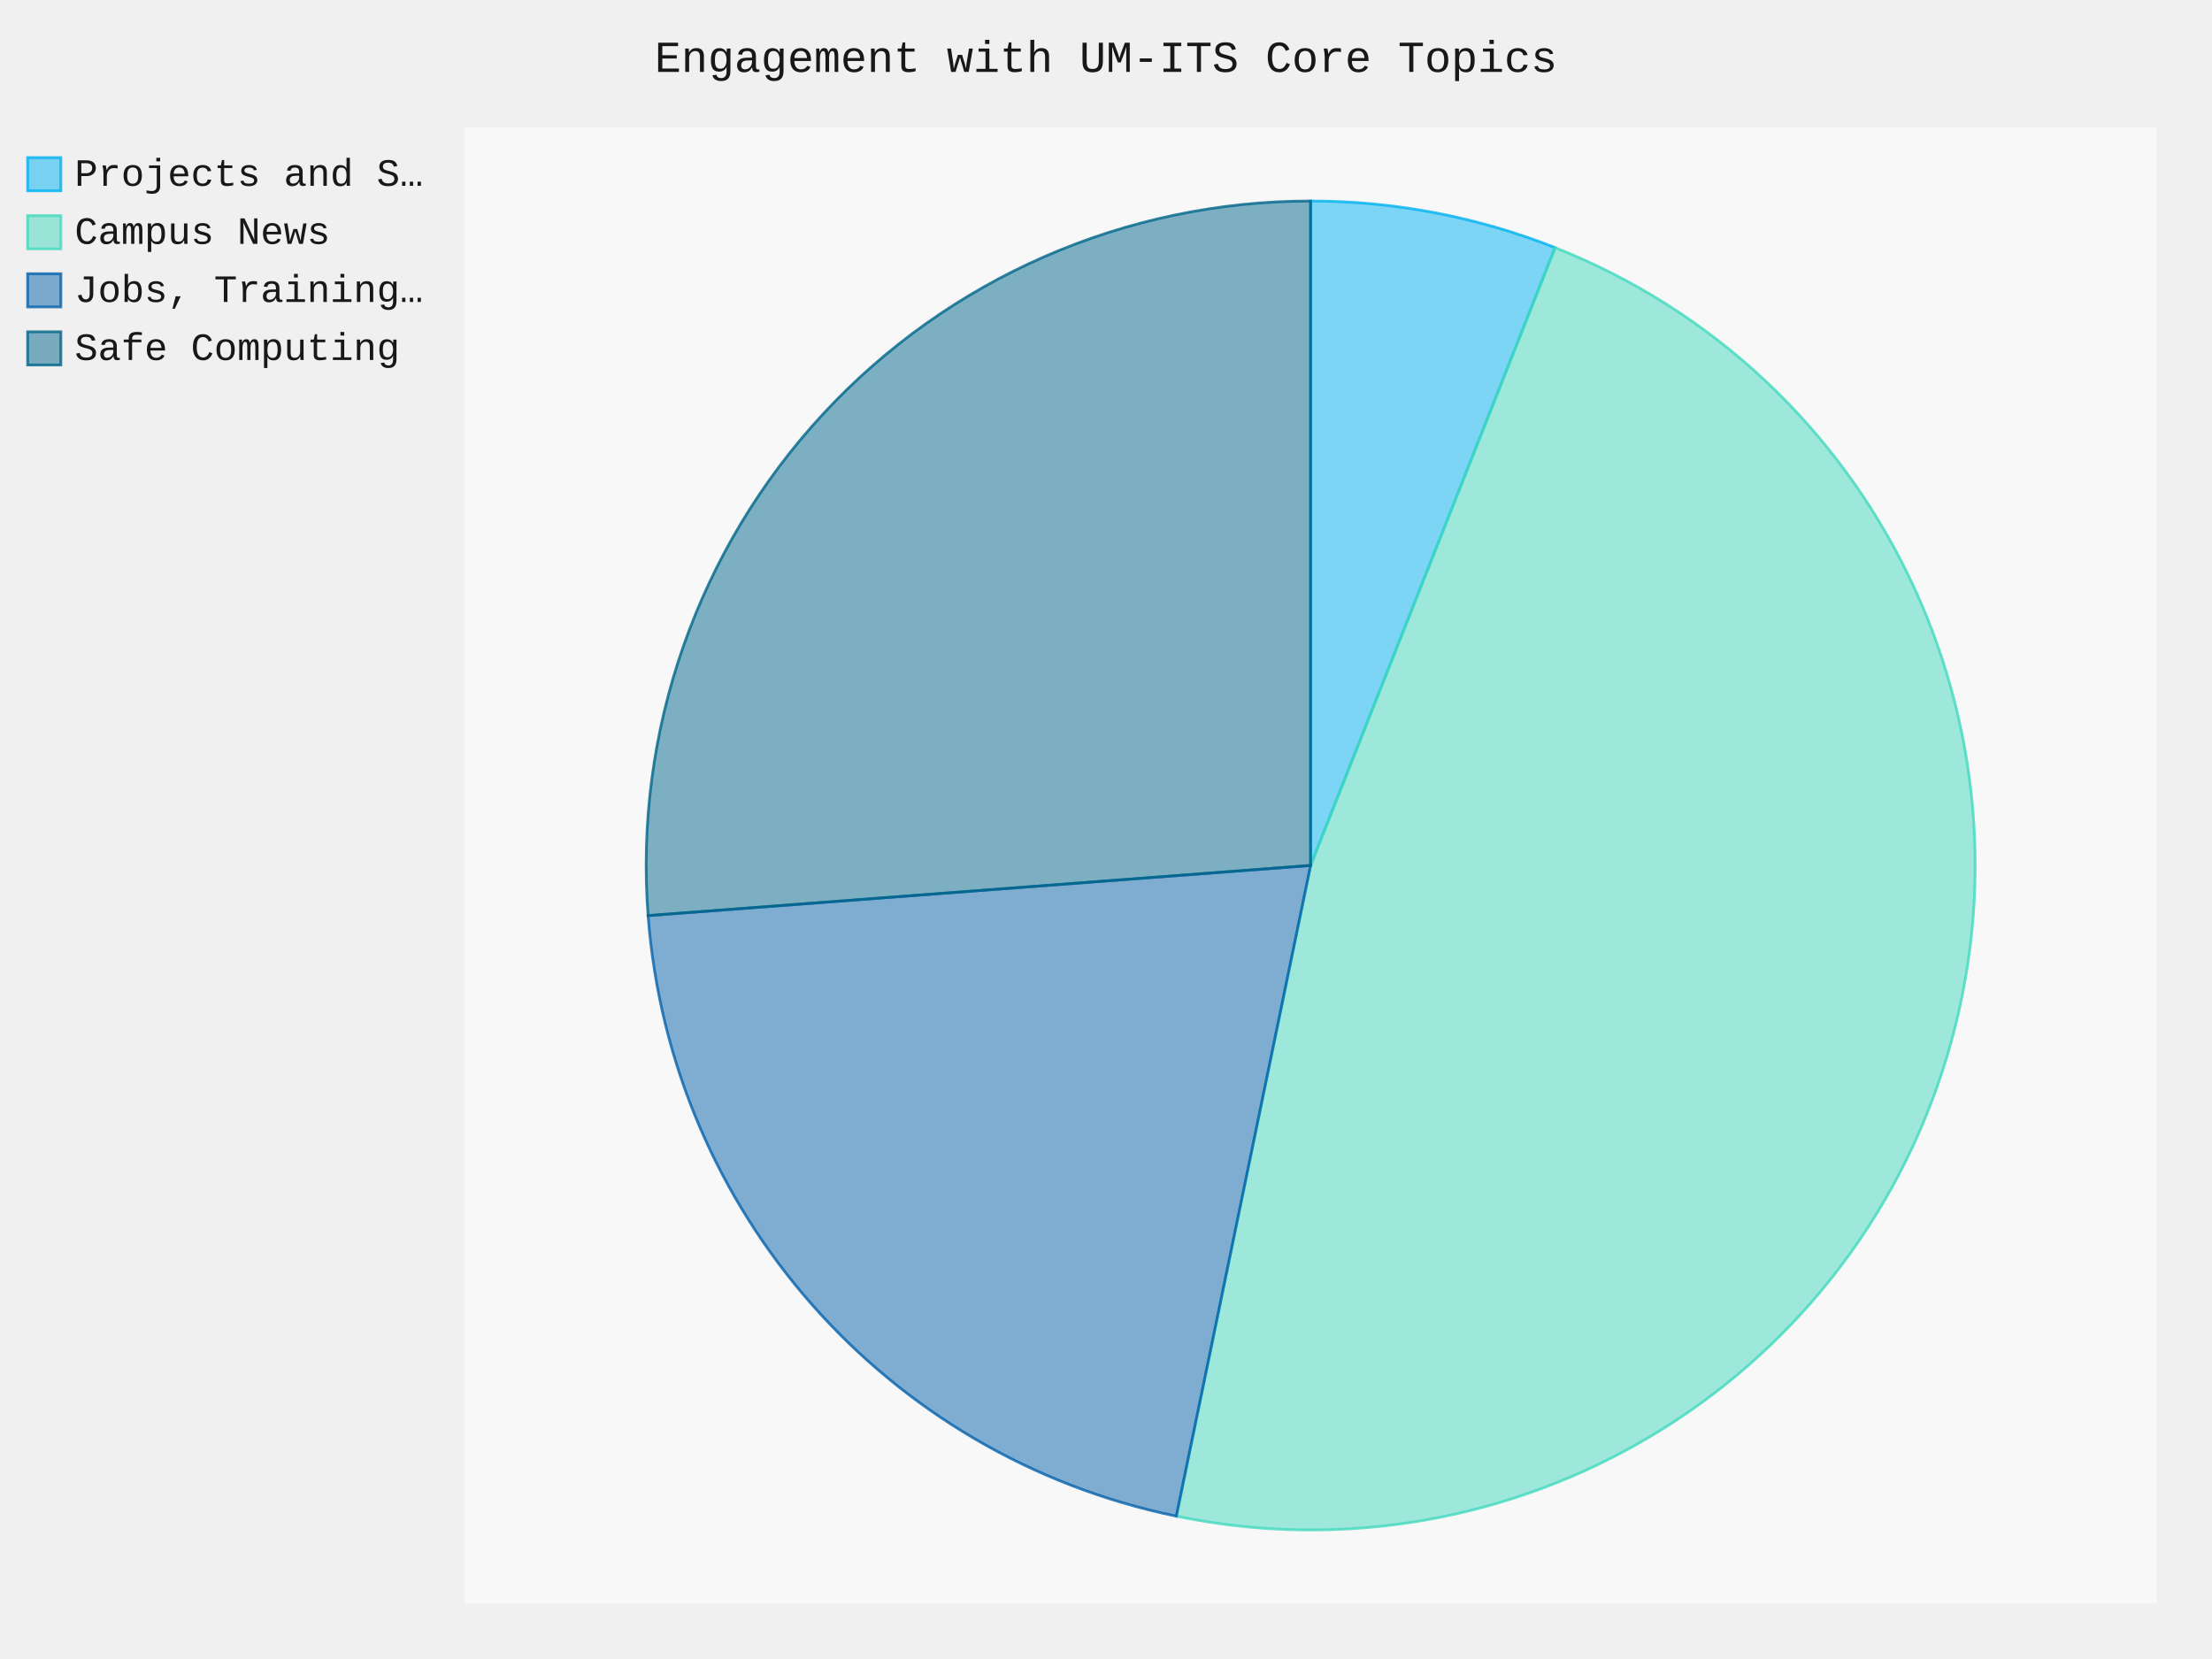
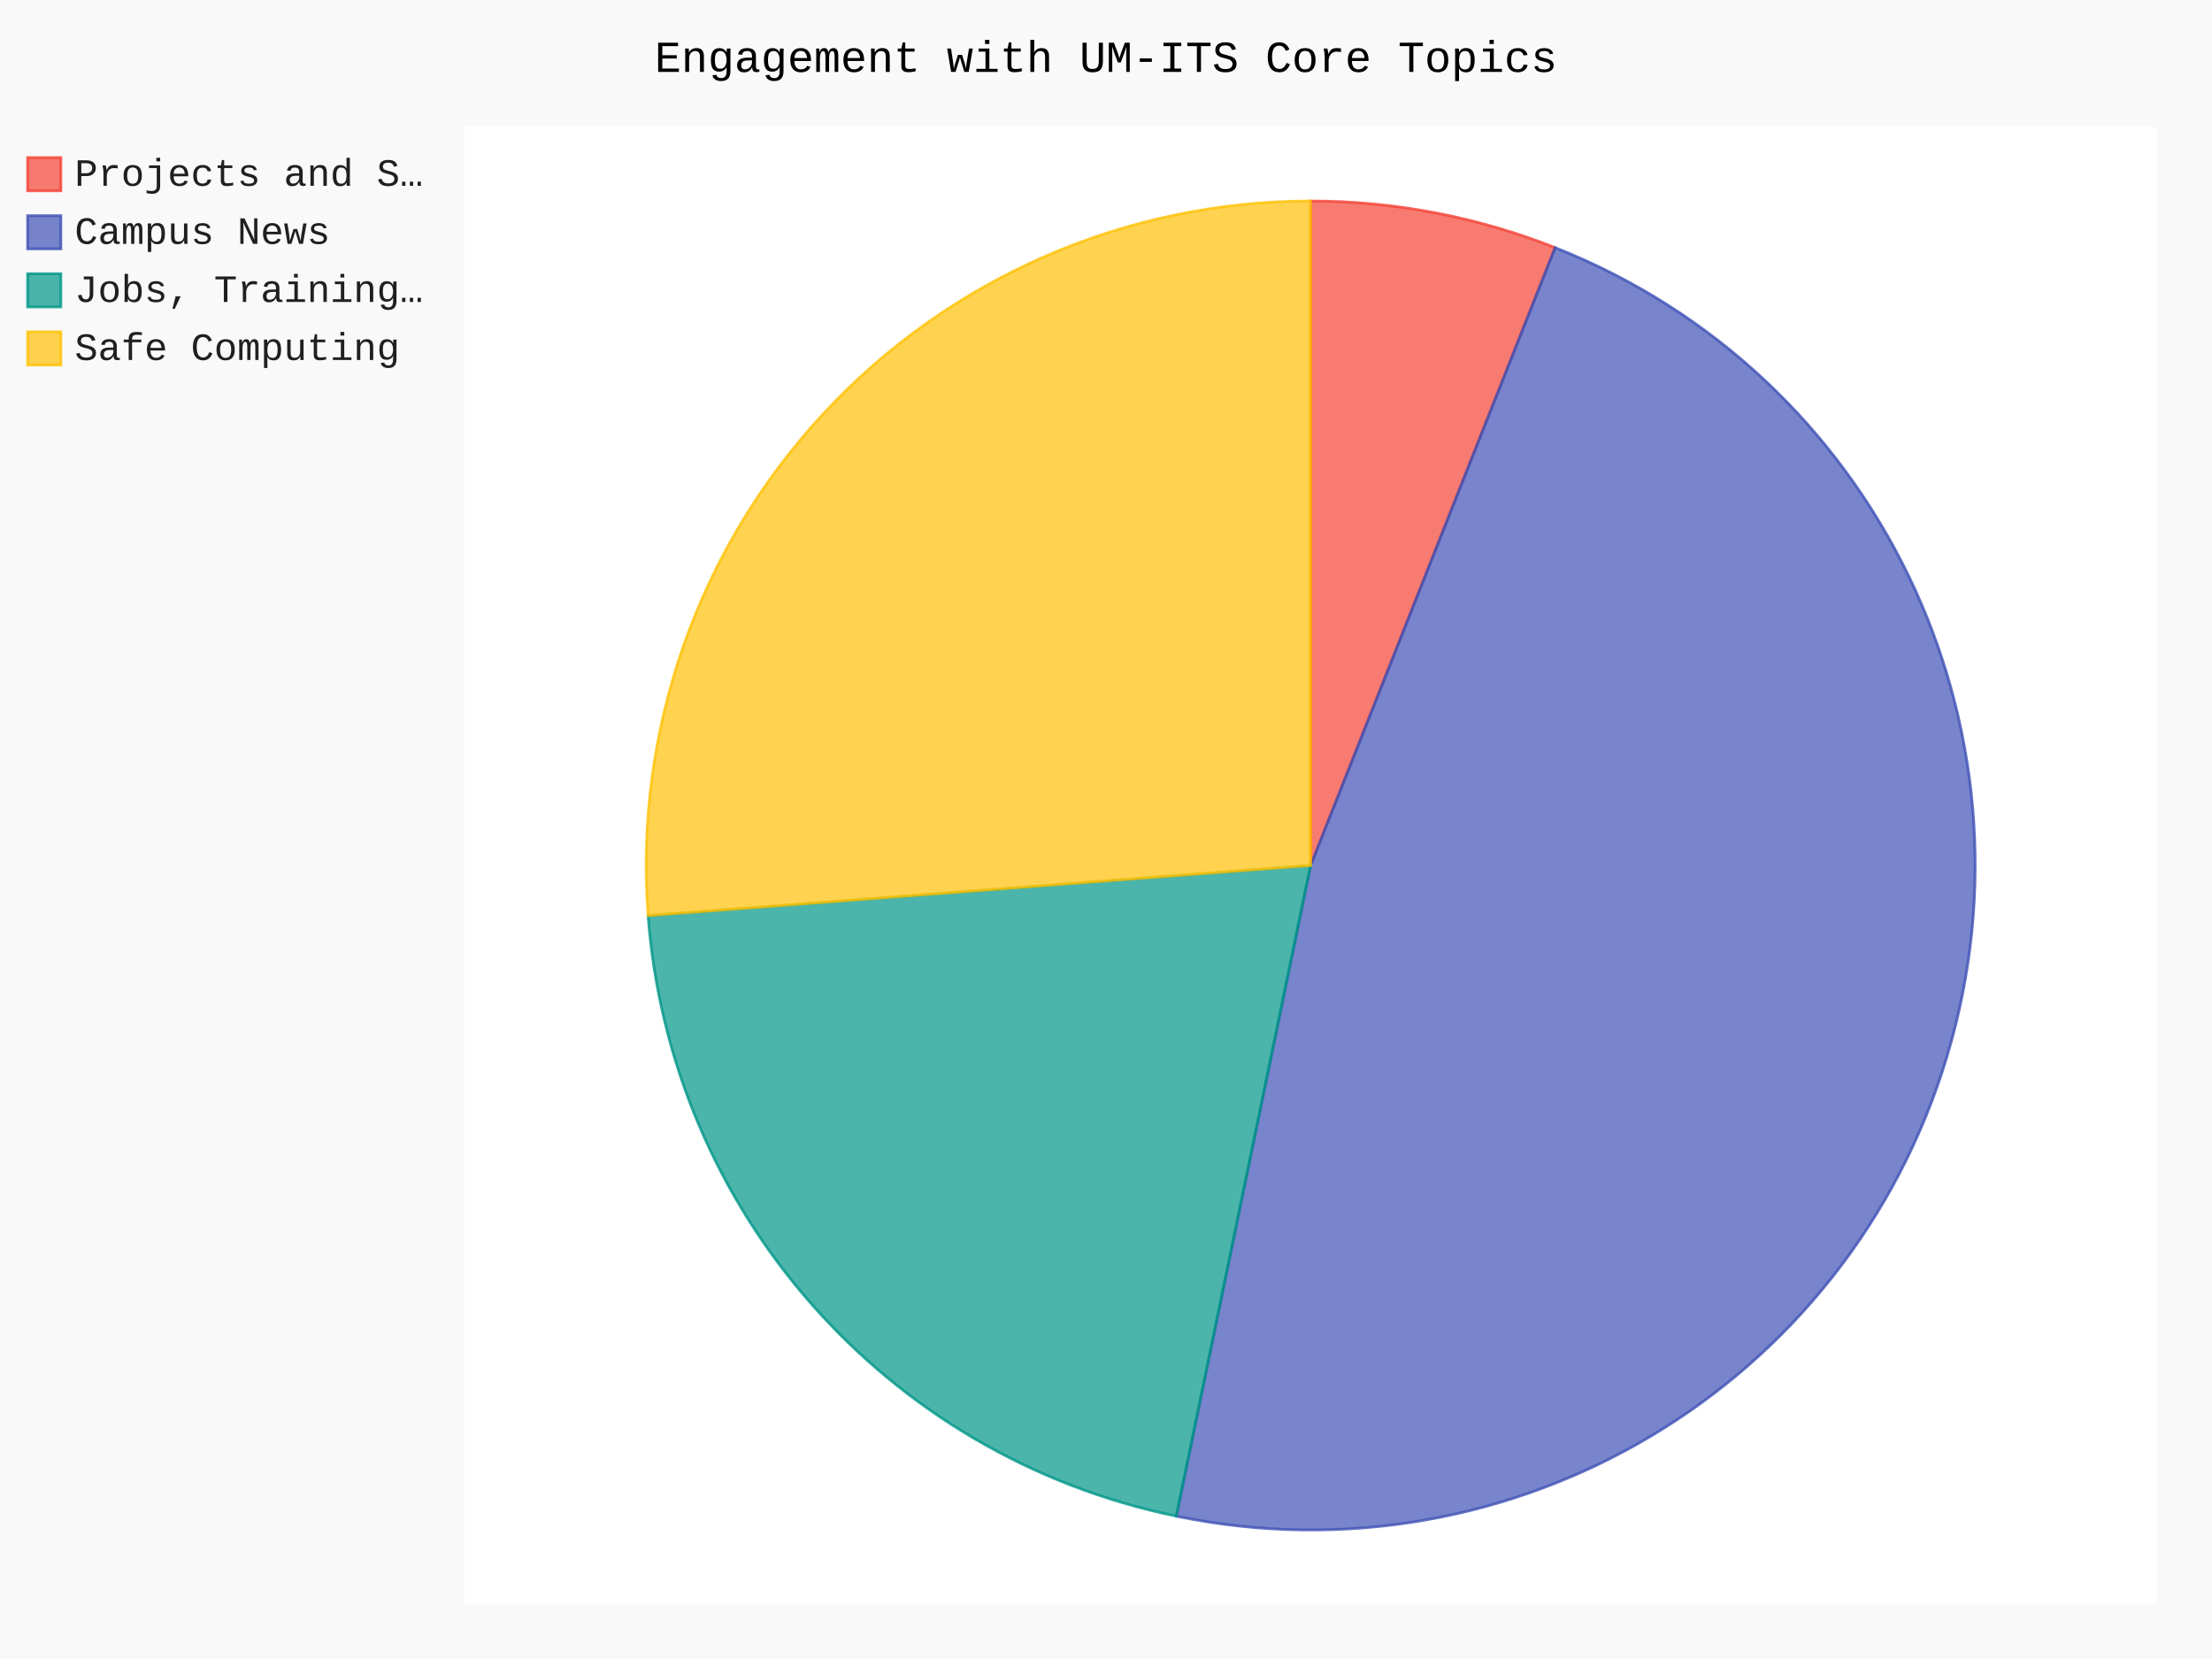
- <svg xmlns="http://www.w3.org/2000/svg" id="chart-8514481c-ff2c-4a92-abef-1635f8fbb8a7" class="pygal-chart" viewBox="0 0 800 600">
+ <svg xmlns="http://www.w3.org/2000/svg" id="chart-680b67ba-d912-4682-ba04-99d87c611a90" class="pygal-chart" viewBox="0 0 800 600">
  <defs>
-     <style type="text/css">#chart-8514481c-ff2c-4a92-abef-1635f8fbb8a7{-webkit-user-select:none;-webkit-font-smoothing:antialiased;font-family:Consolas,"Liberation Mono",Menlo,Courier,monospace}#chart-8514481c-ff2c-4a92-abef-1635f8fbb8a7 .title{font-family:Consolas,"Liberation Mono",Menlo,Courier,monospace;font-size:16px}#chart-8514481c-ff2c-4a92-abef-1635f8fbb8a7 .legends .legend text{font-family:Consolas,"Liberation Mono",Menlo,Courier,monospace;font-size:14px}#chart-8514481c-ff2c-4a92-abef-1635f8fbb8a7 .axis text{font-family:Consolas,"Liberation Mono",Menlo,Courier,monospace;font-size:10px}#chart-8514481c-ff2c-4a92-abef-1635f8fbb8a7 .axis text.major{font-family:Consolas,"Liberation Mono",Menlo,Courier,monospace;font-size:10px}#chart-8514481c-ff2c-4a92-abef-1635f8fbb8a7 .text-overlay text.value{font-family:Consolas,"Liberation Mono",Menlo,Courier,monospace;font-size:16px}#chart-8514481c-ff2c-4a92-abef-1635f8fbb8a7 .text-overlay text.label{font-family:Consolas,"Liberation Mono",Menlo,Courier,monospace;font-size:10px}#chart-8514481c-ff2c-4a92-abef-1635f8fbb8a7 .tooltip{font-family:Consolas,"Liberation Mono",Menlo,Courier,monospace;font-size:14px}#chart-8514481c-ff2c-4a92-abef-1635f8fbb8a7 text.no_data{font-family:Consolas,"Liberation Mono",Menlo,Courier,monospace;font-size:64px}
- #chart-8514481c-ff2c-4a92-abef-1635f8fbb8a7{background-color:#f0f0f0}#chart-8514481c-ff2c-4a92-abef-1635f8fbb8a7 path,#chart-8514481c-ff2c-4a92-abef-1635f8fbb8a7 line,#chart-8514481c-ff2c-4a92-abef-1635f8fbb8a7 rect,#chart-8514481c-ff2c-4a92-abef-1635f8fbb8a7 circle{-webkit-transition:250ms ease-in;-moz-transition:250ms ease-in;transition:250ms ease-in}#chart-8514481c-ff2c-4a92-abef-1635f8fbb8a7 .graph &gt; .background{fill:#f0f0f0}#chart-8514481c-ff2c-4a92-abef-1635f8fbb8a7 .plot &gt; .background{fill:#f8f8f8}#chart-8514481c-ff2c-4a92-abef-1635f8fbb8a7 .graph{fill:rgba(0,0,0,0.9)}#chart-8514481c-ff2c-4a92-abef-1635f8fbb8a7 text.no_data{fill:rgba(0,0,0,0.9)}#chart-8514481c-ff2c-4a92-abef-1635f8fbb8a7 .title{fill:rgba(0,0,0,0.9)}#chart-8514481c-ff2c-4a92-abef-1635f8fbb8a7 .legends .legend text{fill:rgba(0,0,0,0.9)}#chart-8514481c-ff2c-4a92-abef-1635f8fbb8a7 .legends .legend:hover text{fill:rgba(0,0,0,0.9)}#chart-8514481c-ff2c-4a92-abef-1635f8fbb8a7 .axis .line{stroke:rgba(0,0,0,0.9)}#chart-8514481c-ff2c-4a92-abef-1635f8fbb8a7 .axis .guide.line{stroke:rgba(0,0,0,0.6)}#chart-8514481c-ff2c-4a92-abef-1635f8fbb8a7 .axis .major.line{stroke:rgba(0,0,0,0.9)}#chart-8514481c-ff2c-4a92-abef-1635f8fbb8a7 .axis text.major{fill:rgba(0,0,0,0.9)}#chart-8514481c-ff2c-4a92-abef-1635f8fbb8a7 .axis.y .guides:hover .guide.line,#chart-8514481c-ff2c-4a92-abef-1635f8fbb8a7 .line-graph .axis.x .guides:hover .guide.line,#chart-8514481c-ff2c-4a92-abef-1635f8fbb8a7 .stackedline-graph .axis.x .guides:hover .guide.line,#chart-8514481c-ff2c-4a92-abef-1635f8fbb8a7 .xy-graph .axis.x .guides:hover .guide.line{stroke:rgba(0,0,0,0.9)}#chart-8514481c-ff2c-4a92-abef-1635f8fbb8a7 .axis .guides:hover text{fill:rgba(0,0,0,0.9)}#chart-8514481c-ff2c-4a92-abef-1635f8fbb8a7 .reactive{fill-opacity:.5;stroke-opacity:.8}#chart-8514481c-ff2c-4a92-abef-1635f8fbb8a7 .ci{stroke:rgba(0,0,0,0.9)}#chart-8514481c-ff2c-4a92-abef-1635f8fbb8a7 .reactive.active,#chart-8514481c-ff2c-4a92-abef-1635f8fbb8a7 .active .reactive{fill-opacity:.9;stroke-opacity:.9;stroke-width:4}#chart-8514481c-ff2c-4a92-abef-1635f8fbb8a7 .ci .reactive.active{stroke-width:1.5}#chart-8514481c-ff2c-4a92-abef-1635f8fbb8a7 .series text{fill:rgba(0,0,0,0.9)}#chart-8514481c-ff2c-4a92-abef-1635f8fbb8a7 .tooltip rect{fill:#f8f8f8;stroke:rgba(0,0,0,0.9);-webkit-transition:opacity 250ms ease-in;-moz-transition:opacity 250ms ease-in;transition:opacity 250ms ease-in}#chart-8514481c-ff2c-4a92-abef-1635f8fbb8a7 .tooltip .label{fill:rgba(0,0,0,0.9)}#chart-8514481c-ff2c-4a92-abef-1635f8fbb8a7 .tooltip .label{fill:rgba(0,0,0,0.9)}#chart-8514481c-ff2c-4a92-abef-1635f8fbb8a7 .tooltip .legend{font-size:.8em;fill:rgba(0,0,0,0.6)}#chart-8514481c-ff2c-4a92-abef-1635f8fbb8a7 .tooltip .x_label{font-size:.6em;fill:rgba(0,0,0,0.9)}#chart-8514481c-ff2c-4a92-abef-1635f8fbb8a7 .tooltip .xlink{font-size:.5em;text-decoration:underline}#chart-8514481c-ff2c-4a92-abef-1635f8fbb8a7 .tooltip .value{font-size:1.5em}#chart-8514481c-ff2c-4a92-abef-1635f8fbb8a7 .bound{font-size:.5em}#chart-8514481c-ff2c-4a92-abef-1635f8fbb8a7 .max-value{font-size:.75em;fill:rgba(0,0,0,0.6)}#chart-8514481c-ff2c-4a92-abef-1635f8fbb8a7 .map-element{fill:#f8f8f8;stroke:rgba(0,0,0,0.6) !important}#chart-8514481c-ff2c-4a92-abef-1635f8fbb8a7 .map-element .reactive{fill-opacity:inherit;stroke-opacity:inherit}#chart-8514481c-ff2c-4a92-abef-1635f8fbb8a7 .color-0,#chart-8514481c-ff2c-4a92-abef-1635f8fbb8a7 .color-0 a:visited{stroke:#00b2f0;fill:#00b2f0}#chart-8514481c-ff2c-4a92-abef-1635f8fbb8a7 .color-1,#chart-8514481c-ff2c-4a92-abef-1635f8fbb8a7 .color-1 a:visited{stroke:#43d9be;fill:#43d9be}#chart-8514481c-ff2c-4a92-abef-1635f8fbb8a7 .color-2,#chart-8514481c-ff2c-4a92-abef-1635f8fbb8a7 .color-2 a:visited{stroke:#0662ab;fill:#0662ab}#chart-8514481c-ff2c-4a92-abef-1635f8fbb8a7 .color-3,#chart-8514481c-ff2c-4a92-abef-1635f8fbb8a7 .color-3 a:visited{stroke:#00668a;fill:#00668a}#chart-8514481c-ff2c-4a92-abef-1635f8fbb8a7 .text-overlay .color-0 text{fill:black}#chart-8514481c-ff2c-4a92-abef-1635f8fbb8a7 .text-overlay .color-1 text{fill:black}#chart-8514481c-ff2c-4a92-abef-1635f8fbb8a7 .text-overlay .color-2 text{fill:black}#chart-8514481c-ff2c-4a92-abef-1635f8fbb8a7 .text-overlay .color-3 text{fill:black}
- #chart-8514481c-ff2c-4a92-abef-1635f8fbb8a7 text.no_data{text-anchor:middle}#chart-8514481c-ff2c-4a92-abef-1635f8fbb8a7 .guide.line{fill:none}#chart-8514481c-ff2c-4a92-abef-1635f8fbb8a7 .centered{text-anchor:middle}#chart-8514481c-ff2c-4a92-abef-1635f8fbb8a7 .title{text-anchor:middle}#chart-8514481c-ff2c-4a92-abef-1635f8fbb8a7 .legends .legend text{fill-opacity:1}#chart-8514481c-ff2c-4a92-abef-1635f8fbb8a7 .axis.x text{text-anchor:middle}#chart-8514481c-ff2c-4a92-abef-1635f8fbb8a7 .axis.x:not(.web) text[transform]{text-anchor:start}#chart-8514481c-ff2c-4a92-abef-1635f8fbb8a7 .axis.x:not(.web) text[transform].backwards{text-anchor:end}#chart-8514481c-ff2c-4a92-abef-1635f8fbb8a7 .axis.y text{text-anchor:end}#chart-8514481c-ff2c-4a92-abef-1635f8fbb8a7 .axis.y text[transform].backwards{text-anchor:start}#chart-8514481c-ff2c-4a92-abef-1635f8fbb8a7 .axis.y2 text{text-anchor:start}#chart-8514481c-ff2c-4a92-abef-1635f8fbb8a7 .axis.y2 text[transform].backwards{text-anchor:end}#chart-8514481c-ff2c-4a92-abef-1635f8fbb8a7 .axis .guide.line{stroke-dasharray:4,4}#chart-8514481c-ff2c-4a92-abef-1635f8fbb8a7 .axis .major.guide.line{stroke-dasharray:6,6}#chart-8514481c-ff2c-4a92-abef-1635f8fbb8a7 .horizontal .axis.y .guide.line,#chart-8514481c-ff2c-4a92-abef-1635f8fbb8a7 .horizontal .axis.y2 .guide.line,#chart-8514481c-ff2c-4a92-abef-1635f8fbb8a7 .vertical .axis.x .guide.line{opacity:0}#chart-8514481c-ff2c-4a92-abef-1635f8fbb8a7 .horizontal .axis.always_show .guide.line,#chart-8514481c-ff2c-4a92-abef-1635f8fbb8a7 .vertical .axis.always_show .guide.line{opacity:1 !important}#chart-8514481c-ff2c-4a92-abef-1635f8fbb8a7 .axis.y .guides:hover .guide.line,#chart-8514481c-ff2c-4a92-abef-1635f8fbb8a7 .axis.y2 .guides:hover .guide.line,#chart-8514481c-ff2c-4a92-abef-1635f8fbb8a7 .axis.x .guides:hover .guide.line{opacity:1}#chart-8514481c-ff2c-4a92-abef-1635f8fbb8a7 .axis .guides:hover text{opacity:1}#chart-8514481c-ff2c-4a92-abef-1635f8fbb8a7 .nofill{fill:none}#chart-8514481c-ff2c-4a92-abef-1635f8fbb8a7 .subtle-fill{fill-opacity:.2}#chart-8514481c-ff2c-4a92-abef-1635f8fbb8a7 .dot{stroke-width:1px;fill-opacity:1}#chart-8514481c-ff2c-4a92-abef-1635f8fbb8a7 .dot.active{stroke-width:5px}#chart-8514481c-ff2c-4a92-abef-1635f8fbb8a7 .dot.negative{fill:transparent}#chart-8514481c-ff2c-4a92-abef-1635f8fbb8a7 text,#chart-8514481c-ff2c-4a92-abef-1635f8fbb8a7 tspan{stroke:none !important}#chart-8514481c-ff2c-4a92-abef-1635f8fbb8a7 .series text.active{opacity:1}#chart-8514481c-ff2c-4a92-abef-1635f8fbb8a7 .tooltip rect{fill-opacity:.95;stroke-width:.5}#chart-8514481c-ff2c-4a92-abef-1635f8fbb8a7 .tooltip text{fill-opacity:1}#chart-8514481c-ff2c-4a92-abef-1635f8fbb8a7 .showable{visibility:hidden}#chart-8514481c-ff2c-4a92-abef-1635f8fbb8a7 .showable.shown{visibility:visible}#chart-8514481c-ff2c-4a92-abef-1635f8fbb8a7 .gauge-background{fill:rgba(229,229,229,1);stroke:none}#chart-8514481c-ff2c-4a92-abef-1635f8fbb8a7 .bg-lines{stroke:#f0f0f0;stroke-width:2px}</style>
+     <style type="text/css">#chart-680b67ba-d912-4682-ba04-99d87c611a90{-webkit-user-select:none;-webkit-font-smoothing:antialiased;font-family:Consolas,"Liberation Mono",Menlo,Courier,monospace}#chart-680b67ba-d912-4682-ba04-99d87c611a90 .title{font-family:Consolas,"Liberation Mono",Menlo,Courier,monospace;font-size:16px}#chart-680b67ba-d912-4682-ba04-99d87c611a90 .legends .legend text{font-family:Consolas,"Liberation Mono",Menlo,Courier,monospace;font-size:14px}#chart-680b67ba-d912-4682-ba04-99d87c611a90 .axis text{font-family:Consolas,"Liberation Mono",Menlo,Courier,monospace;font-size:10px}#chart-680b67ba-d912-4682-ba04-99d87c611a90 .axis text.major{font-family:Consolas,"Liberation Mono",Menlo,Courier,monospace;font-size:10px}#chart-680b67ba-d912-4682-ba04-99d87c611a90 .text-overlay text.value{font-family:Consolas,"Liberation Mono",Menlo,Courier,monospace;font-size:16px}#chart-680b67ba-d912-4682-ba04-99d87c611a90 .text-overlay text.label{font-family:Consolas,"Liberation Mono",Menlo,Courier,monospace;font-size:10px}#chart-680b67ba-d912-4682-ba04-99d87c611a90 .tooltip{font-family:Consolas,"Liberation Mono",Menlo,Courier,monospace;font-size:14px}#chart-680b67ba-d912-4682-ba04-99d87c611a90 text.no_data{font-family:Consolas,"Liberation Mono",Menlo,Courier,monospace;font-size:64px}
+ #chart-680b67ba-d912-4682-ba04-99d87c611a90{background-color:rgba(249,249,249,1)}#chart-680b67ba-d912-4682-ba04-99d87c611a90 path,#chart-680b67ba-d912-4682-ba04-99d87c611a90 line,#chart-680b67ba-d912-4682-ba04-99d87c611a90 rect,#chart-680b67ba-d912-4682-ba04-99d87c611a90 circle{-webkit-transition:150ms;-moz-transition:150ms;transition:150ms}#chart-680b67ba-d912-4682-ba04-99d87c611a90 .graph &gt; .background{fill:rgba(249,249,249,1)}#chart-680b67ba-d912-4682-ba04-99d87c611a90 .plot &gt; .background{fill:rgba(255,255,255,1)}#chart-680b67ba-d912-4682-ba04-99d87c611a90 .graph{fill:rgba(0,0,0,.87)}#chart-680b67ba-d912-4682-ba04-99d87c611a90 text.no_data{fill:rgba(0,0,0,1)}#chart-680b67ba-d912-4682-ba04-99d87c611a90 .title{fill:rgba(0,0,0,1)}#chart-680b67ba-d912-4682-ba04-99d87c611a90 .legends .legend text{fill:rgba(0,0,0,.87)}#chart-680b67ba-d912-4682-ba04-99d87c611a90 .legends .legend:hover text{fill:rgba(0,0,0,1)}#chart-680b67ba-d912-4682-ba04-99d87c611a90 .axis .line{stroke:rgba(0,0,0,1)}#chart-680b67ba-d912-4682-ba04-99d87c611a90 .axis .guide.line{stroke:rgba(0,0,0,.54)}#chart-680b67ba-d912-4682-ba04-99d87c611a90 .axis .major.line{stroke:rgba(0,0,0,.87)}#chart-680b67ba-d912-4682-ba04-99d87c611a90 .axis text.major{fill:rgba(0,0,0,1)}#chart-680b67ba-d912-4682-ba04-99d87c611a90 .axis.y .guides:hover .guide.line,#chart-680b67ba-d912-4682-ba04-99d87c611a90 .line-graph .axis.x .guides:hover .guide.line,#chart-680b67ba-d912-4682-ba04-99d87c611a90 .stackedline-graph .axis.x .guides:hover .guide.line,#chart-680b67ba-d912-4682-ba04-99d87c611a90 .xy-graph .axis.x .guides:hover .guide.line{stroke:rgba(0,0,0,1)}#chart-680b67ba-d912-4682-ba04-99d87c611a90 .axis .guides:hover text{fill:rgba(0,0,0,1)}#chart-680b67ba-d912-4682-ba04-99d87c611a90 .reactive{fill-opacity:.7;stroke-opacity:.8}#chart-680b67ba-d912-4682-ba04-99d87c611a90 .ci{stroke:rgba(0,0,0,.87)}#chart-680b67ba-d912-4682-ba04-99d87c611a90 .reactive.active,#chart-680b67ba-d912-4682-ba04-99d87c611a90 .active .reactive{fill-opacity:.8;stroke-opacity:.9;stroke-width:4}#chart-680b67ba-d912-4682-ba04-99d87c611a90 .ci .reactive.active{stroke-width:1.5}#chart-680b67ba-d912-4682-ba04-99d87c611a90 .series text{fill:rgba(0,0,0,1)}#chart-680b67ba-d912-4682-ba04-99d87c611a90 .tooltip rect{fill:rgba(255,255,255,1);stroke:rgba(0,0,0,1);-webkit-transition:opacity 150ms;-moz-transition:opacity 150ms;transition:opacity 150ms}#chart-680b67ba-d912-4682-ba04-99d87c611a90 .tooltip .label{fill:rgba(0,0,0,.87)}#chart-680b67ba-d912-4682-ba04-99d87c611a90 .tooltip .label{fill:rgba(0,0,0,.87)}#chart-680b67ba-d912-4682-ba04-99d87c611a90 .tooltip .legend{font-size:.8em;fill:rgba(0,0,0,.54)}#chart-680b67ba-d912-4682-ba04-99d87c611a90 .tooltip .x_label{font-size:.6em;fill:rgba(0,0,0,1)}#chart-680b67ba-d912-4682-ba04-99d87c611a90 .tooltip .xlink{font-size:.5em;text-decoration:underline}#chart-680b67ba-d912-4682-ba04-99d87c611a90 .tooltip .value{font-size:1.5em}#chart-680b67ba-d912-4682-ba04-99d87c611a90 .bound{font-size:.5em}#chart-680b67ba-d912-4682-ba04-99d87c611a90 .max-value{font-size:.75em;fill:rgba(0,0,0,.54)}#chart-680b67ba-d912-4682-ba04-99d87c611a90 .map-element{fill:rgba(255,255,255,1);stroke:rgba(0,0,0,.54) !important}#chart-680b67ba-d912-4682-ba04-99d87c611a90 .map-element .reactive{fill-opacity:inherit;stroke-opacity:inherit}#chart-680b67ba-d912-4682-ba04-99d87c611a90 .color-0,#chart-680b67ba-d912-4682-ba04-99d87c611a90 .color-0 a:visited{stroke:#F44336;fill:#F44336}#chart-680b67ba-d912-4682-ba04-99d87c611a90 .color-1,#chart-680b67ba-d912-4682-ba04-99d87c611a90 .color-1 a:visited{stroke:#3F51B5;fill:#3F51B5}#chart-680b67ba-d912-4682-ba04-99d87c611a90 .color-2,#chart-680b67ba-d912-4682-ba04-99d87c611a90 .color-2 a:visited{stroke:#009688;fill:#009688}#chart-680b67ba-d912-4682-ba04-99d87c611a90 .color-3,#chart-680b67ba-d912-4682-ba04-99d87c611a90 .color-3 a:visited{stroke:#FFC107;fill:#FFC107}#chart-680b67ba-d912-4682-ba04-99d87c611a90 .text-overlay .color-0 text{fill:black}#chart-680b67ba-d912-4682-ba04-99d87c611a90 .text-overlay .color-1 text{fill:black}#chart-680b67ba-d912-4682-ba04-99d87c611a90 .text-overlay .color-2 text{fill:black}#chart-680b67ba-d912-4682-ba04-99d87c611a90 .text-overlay .color-3 text{fill:black}
+ #chart-680b67ba-d912-4682-ba04-99d87c611a90 text.no_data{text-anchor:middle}#chart-680b67ba-d912-4682-ba04-99d87c611a90 .guide.line{fill:none}#chart-680b67ba-d912-4682-ba04-99d87c611a90 .centered{text-anchor:middle}#chart-680b67ba-d912-4682-ba04-99d87c611a90 .title{text-anchor:middle}#chart-680b67ba-d912-4682-ba04-99d87c611a90 .legends .legend text{fill-opacity:1}#chart-680b67ba-d912-4682-ba04-99d87c611a90 .axis.x text{text-anchor:middle}#chart-680b67ba-d912-4682-ba04-99d87c611a90 .axis.x:not(.web) text[transform]{text-anchor:start}#chart-680b67ba-d912-4682-ba04-99d87c611a90 .axis.x:not(.web) text[transform].backwards{text-anchor:end}#chart-680b67ba-d912-4682-ba04-99d87c611a90 .axis.y text{text-anchor:end}#chart-680b67ba-d912-4682-ba04-99d87c611a90 .axis.y text[transform].backwards{text-anchor:start}#chart-680b67ba-d912-4682-ba04-99d87c611a90 .axis.y2 text{text-anchor:start}#chart-680b67ba-d912-4682-ba04-99d87c611a90 .axis.y2 text[transform].backwards{text-anchor:end}#chart-680b67ba-d912-4682-ba04-99d87c611a90 .axis .guide.line{stroke-dasharray:4,4}#chart-680b67ba-d912-4682-ba04-99d87c611a90 .axis .major.guide.line{stroke-dasharray:6,6}#chart-680b67ba-d912-4682-ba04-99d87c611a90 .horizontal .axis.y .guide.line,#chart-680b67ba-d912-4682-ba04-99d87c611a90 .horizontal .axis.y2 .guide.line,#chart-680b67ba-d912-4682-ba04-99d87c611a90 .vertical .axis.x .guide.line{opacity:0}#chart-680b67ba-d912-4682-ba04-99d87c611a90 .horizontal .axis.always_show .guide.line,#chart-680b67ba-d912-4682-ba04-99d87c611a90 .vertical .axis.always_show .guide.line{opacity:1 !important}#chart-680b67ba-d912-4682-ba04-99d87c611a90 .axis.y .guides:hover .guide.line,#chart-680b67ba-d912-4682-ba04-99d87c611a90 .axis.y2 .guides:hover .guide.line,#chart-680b67ba-d912-4682-ba04-99d87c611a90 .axis.x .guides:hover .guide.line{opacity:1}#chart-680b67ba-d912-4682-ba04-99d87c611a90 .axis .guides:hover text{opacity:1}#chart-680b67ba-d912-4682-ba04-99d87c611a90 .nofill{fill:none}#chart-680b67ba-d912-4682-ba04-99d87c611a90 .subtle-fill{fill-opacity:.2}#chart-680b67ba-d912-4682-ba04-99d87c611a90 .dot{stroke-width:1px;fill-opacity:1}#chart-680b67ba-d912-4682-ba04-99d87c611a90 .dot.active{stroke-width:5px}#chart-680b67ba-d912-4682-ba04-99d87c611a90 .dot.negative{fill:transparent}#chart-680b67ba-d912-4682-ba04-99d87c611a90 text,#chart-680b67ba-d912-4682-ba04-99d87c611a90 tspan{stroke:none !important}#chart-680b67ba-d912-4682-ba04-99d87c611a90 .series text.active{opacity:1}#chart-680b67ba-d912-4682-ba04-99d87c611a90 .tooltip rect{fill-opacity:.95;stroke-width:.5}#chart-680b67ba-d912-4682-ba04-99d87c611a90 .tooltip text{fill-opacity:1}#chart-680b67ba-d912-4682-ba04-99d87c611a90 .showable{visibility:hidden}#chart-680b67ba-d912-4682-ba04-99d87c611a90 .showable.shown{visibility:visible}#chart-680b67ba-d912-4682-ba04-99d87c611a90 .gauge-background{fill:rgba(229,229,229,1);stroke:none}#chart-680b67ba-d912-4682-ba04-99d87c611a90 .bg-lines{stroke:rgba(249,249,249,1);stroke-width:2px}</style>
  </defs>
  <g class="graph pie-graph vertical">
    <rect class="background" height="600" width="800" x="0" y="0" />
    <g class="plot" transform="translate(168, 46)">
      <rect class="background" height="534" width="612.0" x="0" y="0" />
      <g class="series serie-0 color-0">
        <g class="slices">
          <g class="slice">
            <path class="slice reactive tooltip-trigger" d="M306 26.7 A240.3 240.3 0 0 1 394.424 43.56 L306 267 A0 0 0 0 0 306 267 z" />
          </g>
        </g>
      </g>
      <g class="series serie-1 color-1">
        <g class="slices">
          <g class="slice">
            <path class="slice reactive tooltip-trigger" d="M394.424 43.56 A240.3 240.3 0 0 1 257.429 502.34 L306 267 A0 0 0 0 0 306 267 z" />
          </g>
        </g>
      </g>
      <g class="series serie-2 color-2">
        <g class="slices">
          <g class="slice">
            <path class="slice reactive tooltip-trigger" d="M257.429 502.34 A240.3 240.3 0 0 1 66.386 285.142 L306 267 A0 0 0 0 0 306 267 z" />
          </g>
        </g>
      </g>
      <g class="series serie-3 color-3">
        <g class="slices">
          <g class="slice">
            <path class="slice reactive tooltip-trigger" d="M66.386 285.142 A240.3 240.3 0 0 1 306 26.7 L306 267 A0 0 0 0 0 306 267 z" />
          </g>
        </g>
      </g>
    </g>
    <g class="titles">
      <text class="title plot_title" x="400.0" y="26">Engagement with UM-ITS Core Topics</text>
    </g>
    <g class="plot overlay" transform="translate(168, 46)">
      <g class="series serie-0 color-0" />
      <g class="series serie-1 color-1" />
      <g class="series serie-2 color-2" />
      <g class="series serie-3 color-3" />
    </g>
    <g class="plot text-overlay" transform="translate(168, 46)">
      <g class="series serie-0 color-0" />
      <g class="series serie-1 color-1" />
      <g class="series serie-2 color-2" />
      <g class="series serie-3 color-3" />
    </g>
    <g class="plot tooltip-overlay" transform="translate(168, 46)">
      <g class="tooltip" style="opacity: 0" transform="translate(0 0)">
        <rect class="tooltip-box" height="0" rx="0" ry="0" width="0" />
        <g class="text" />
      </g>
    </g>
    <g class="legends" transform="translate(10, 56)">
      <g class="legend reactive activate-serie" id="activate-serie-0">
        <rect class="color-0 reactive" height="12" width="12" x="0.0" y="1.0" />
        <text x="17.0" y="11.2">Projects and S…</text>
      </g>
      <g class="legend reactive activate-serie" id="activate-serie-1">
        <rect class="color-1 reactive" height="12" width="12" x="0.0" y="22.0" />
        <text x="17.0" y="32.2">Campus News</text>
      </g>
      <g class="legend reactive activate-serie" id="activate-serie-2">
        <rect class="color-2 reactive" height="12" width="12" x="0.0" y="43.0" />
        <text x="17.0" y="53.2">Jobs, Training…</text>
      </g>
      <g class="legend reactive activate-serie" id="activate-serie-3">
        <rect class="color-3 reactive" height="12" width="12" x="0.0" y="64.0" />
        <text x="17.0" y="74.2">Safe Computing</text>
      </g>
    </g>
    <g class="legends" transform="translate(790, 56)" />
  </g>
</svg>
